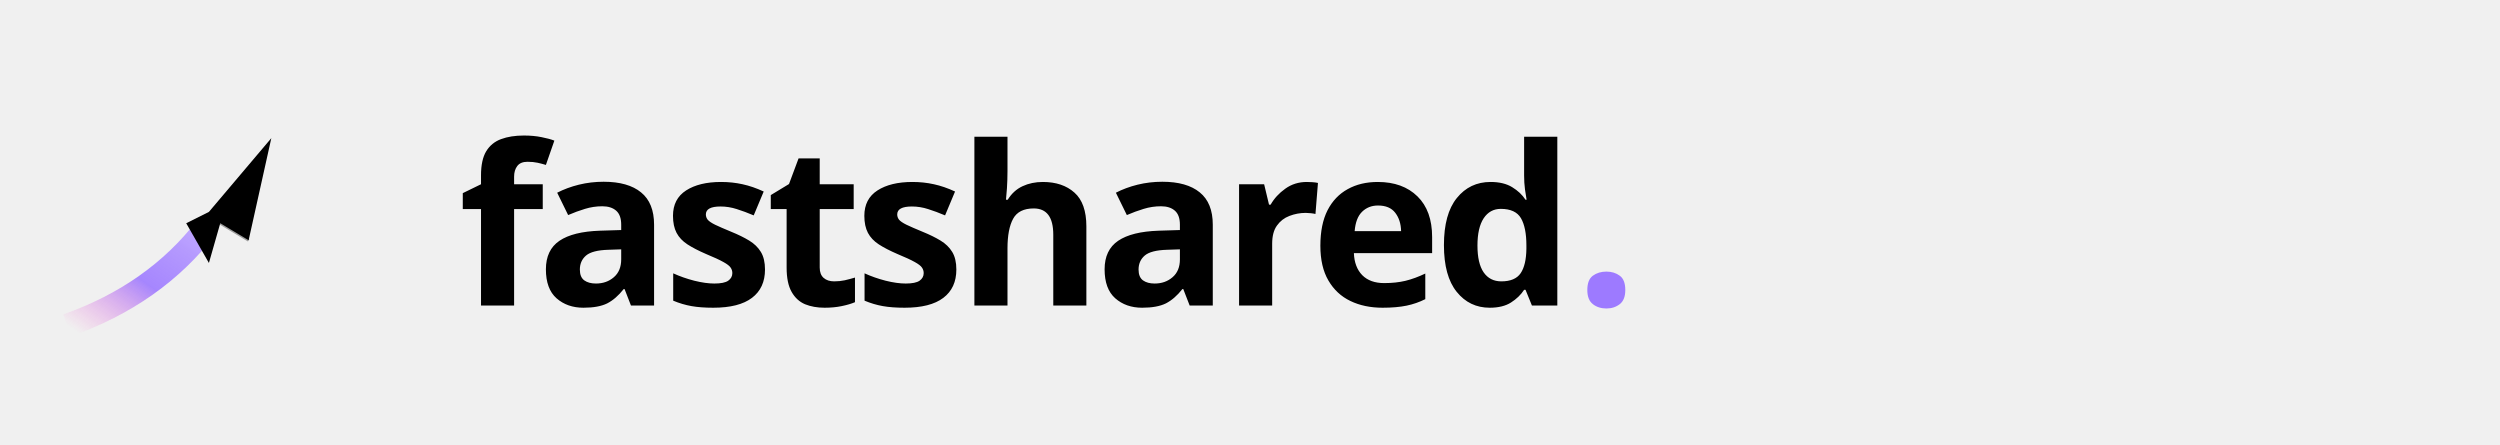
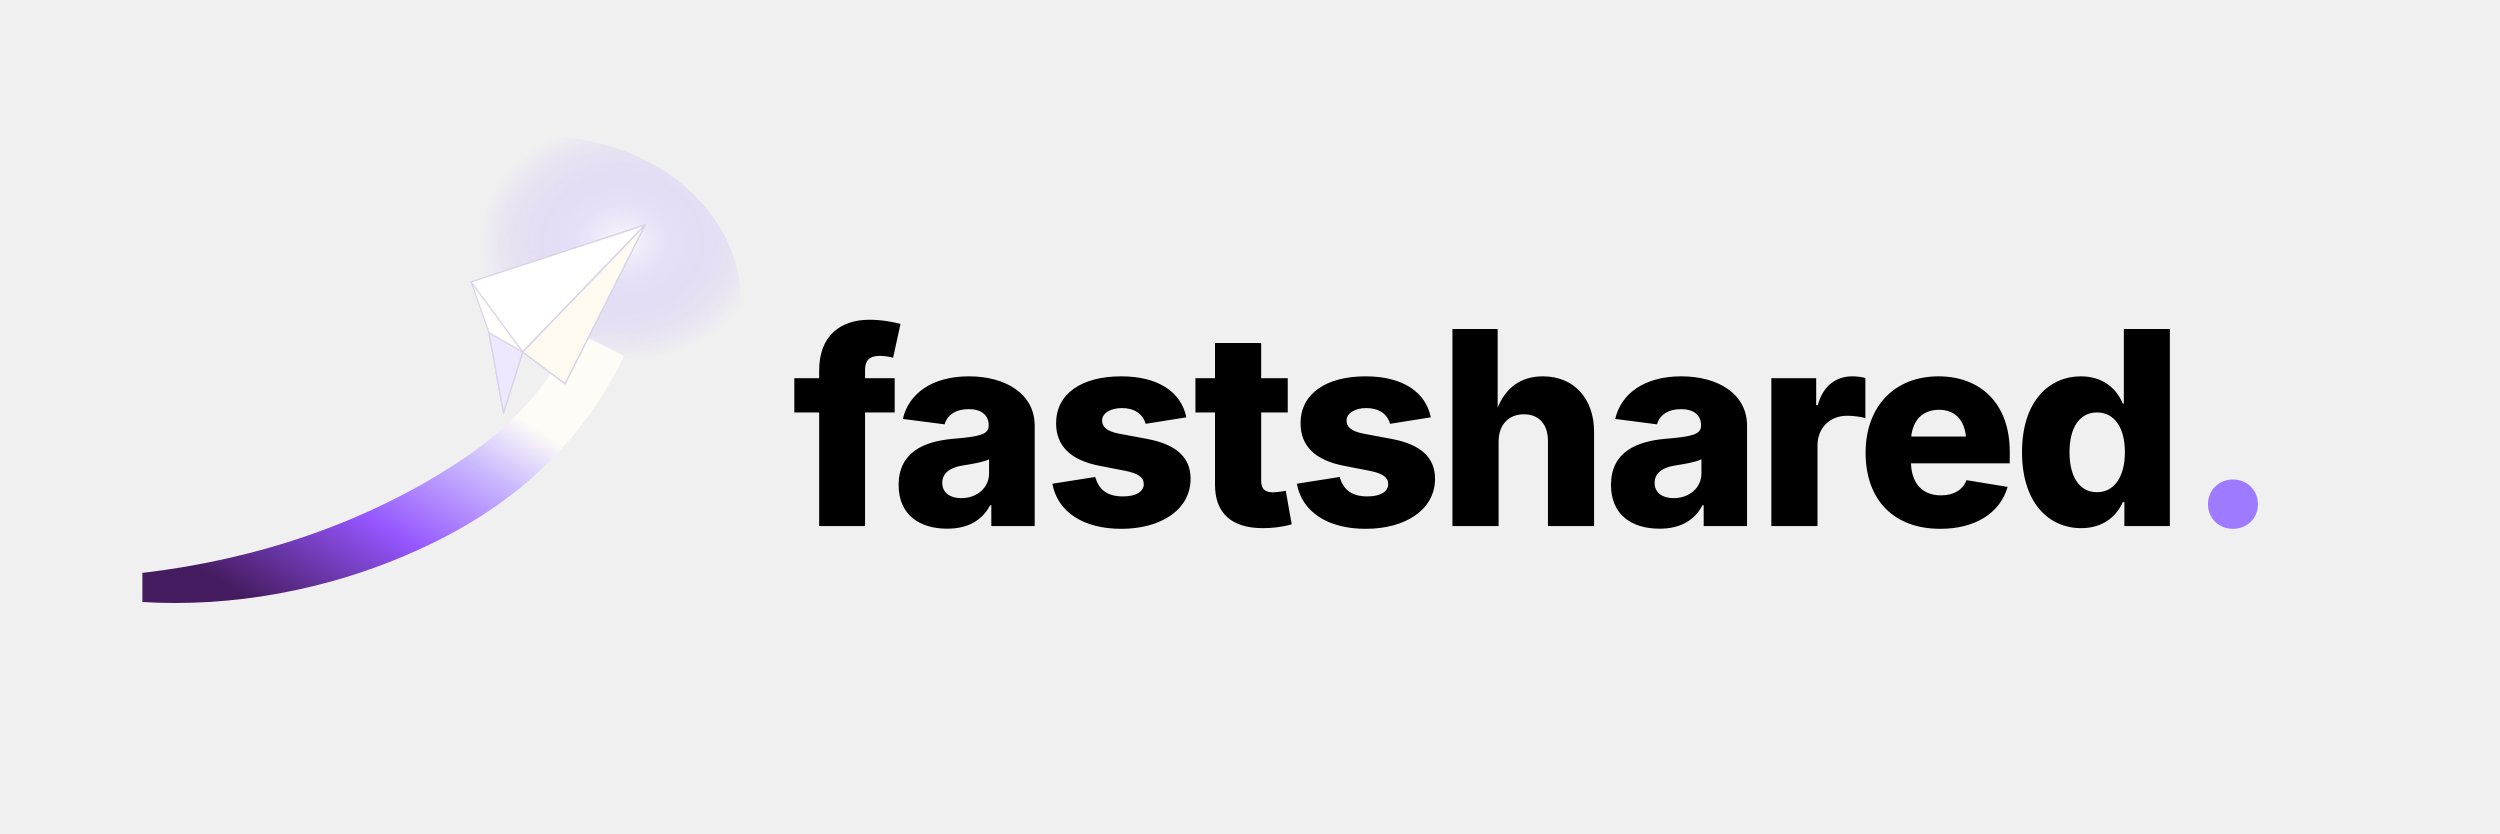
- <svg xmlns="http://www.w3.org/2000/svg" viewBox="0 0 360 64" role="img" aria-label="FastShared">
+ <svg xmlns="http://www.w3.org/2000/svg" viewBox="0 0 2400 800" role="img" aria-label="fastshared.">
  <defs>
-     <linearGradient id="fs-arc" x1="0%" y1="100%" x2="100%" y2="0%">
-       <stop offset="0%" stop-color="#ff7ad1" stop-opacity="0" />
-       <stop offset="50%" stop-color="#9d7aff" stop-opacity="0.9" />
-       <stop offset="100%" stop-color="#c1a9ff" />
+     <linearGradient id="fs-flight-arc" x1="11%" y1="86%" x2="75%" y2="28%">
+       <stop offset="0%" stop-color="#3b0f58" />
+       <stop offset="44%" stop-color="#8f4cff" />
+       <stop offset="78%" stop-color="#c7b4ff" />
+       <stop offset="100%" stop-color="#fffdf8" />
    </linearGradient>
+     <linearGradient id="fs-plane" x1="20%" y1="0%" x2="90%" y2="100%">
+       <stop offset="0%" stop-color="#ffffff" />
+       <stop offset="72%" stop-color="#fffdf8" />
+       <stop offset="100%" stop-color="#ddd5ef" />
+     </linearGradient>
+     <radialGradient id="fs-glow" cx="70%" cy="32%" r="36%">
+       <stop offset="0%" stop-color="#ffffff" stop-opacity="0.78" />
+       <stop offset="45%" stop-color="#cdbdff" stop-opacity="0.36" />
+       <stop offset="100%" stop-color="#9d7aff" stop-opacity="0" />
+     </radialGradient>
  </defs>
-   <g transform="translate(0 6) scale(0.3714)">
-     <path d="M 26 110 Q 60 98, 80 72" stroke="url(#fs-arc)" stroke-width="9" stroke-linecap="butt" fill="none" />
-     <g transform="translate(81 66) scale(1.1)" fill="currentColor">
-       <path d="M 0 0 L 22 -26 L 14 10 L 4 4 L 0 18 L -8 4 Z" />
-       <path d="M 4 4 L 14 10" stroke="currentColor" stroke-opacity="0.35" stroke-width="1" />
+   <g transform="translate(70 75) scale(0.635)">
+     <ellipse cx="710" cy="338" rx="300" ry="250" fill="url(#fs-glow)" />
+     <path d="M 105 748 C 275 728 442 674 588 577 C 662 528 721 464 760 383 L 833 420 C 772 548 671 644 531 709 C 386 777 234 800 105 792 Z" fill="url(#fs-flight-arc)" opacity="0.94" />
+     <g fill="url(#fs-plane)" stroke="#d9d3e7" stroke-width="2" stroke-linejoin="round">
+       <path d="M 602 308 L 865 222 L 744 462 L 680 414 L 651 506 L 629 385 Z" />
+       <path d="M 602 308 L 680 414 L 865 222 Z" fill="#ffffff" />
+       <path d="M 680 414 L 744 462 L 865 222 Z" fill="#fffaf0" />
+       <path d="M 629 385 L 651 506 L 680 414 Z" fill="#eee8ff" />
    </g>
+     <path d="M 680 414 L 865 222" fill="none" stroke="#d9d3e7" stroke-width="2" opacity="0.55" />
  </g>
-   <text x="66" y="44" font-family="'Bricolage Grotesque', system-ui, sans-serif" font-size="32" font-weight="700" letter-spacing="-1.12" fill="currentColor">fastshared<tspan fill="#9d7aff">.</tspan>
+   <text x="760" y="505" font-family="SF Pro Rounded, SF Pro Display, Inter, system-ui, sans-serif" font-size="260" font-weight="800" letter-spacing="-6" fill="currentColor">fastshared<tspan fill="#9d7aff">.</tspan>
  </text>
</svg>
